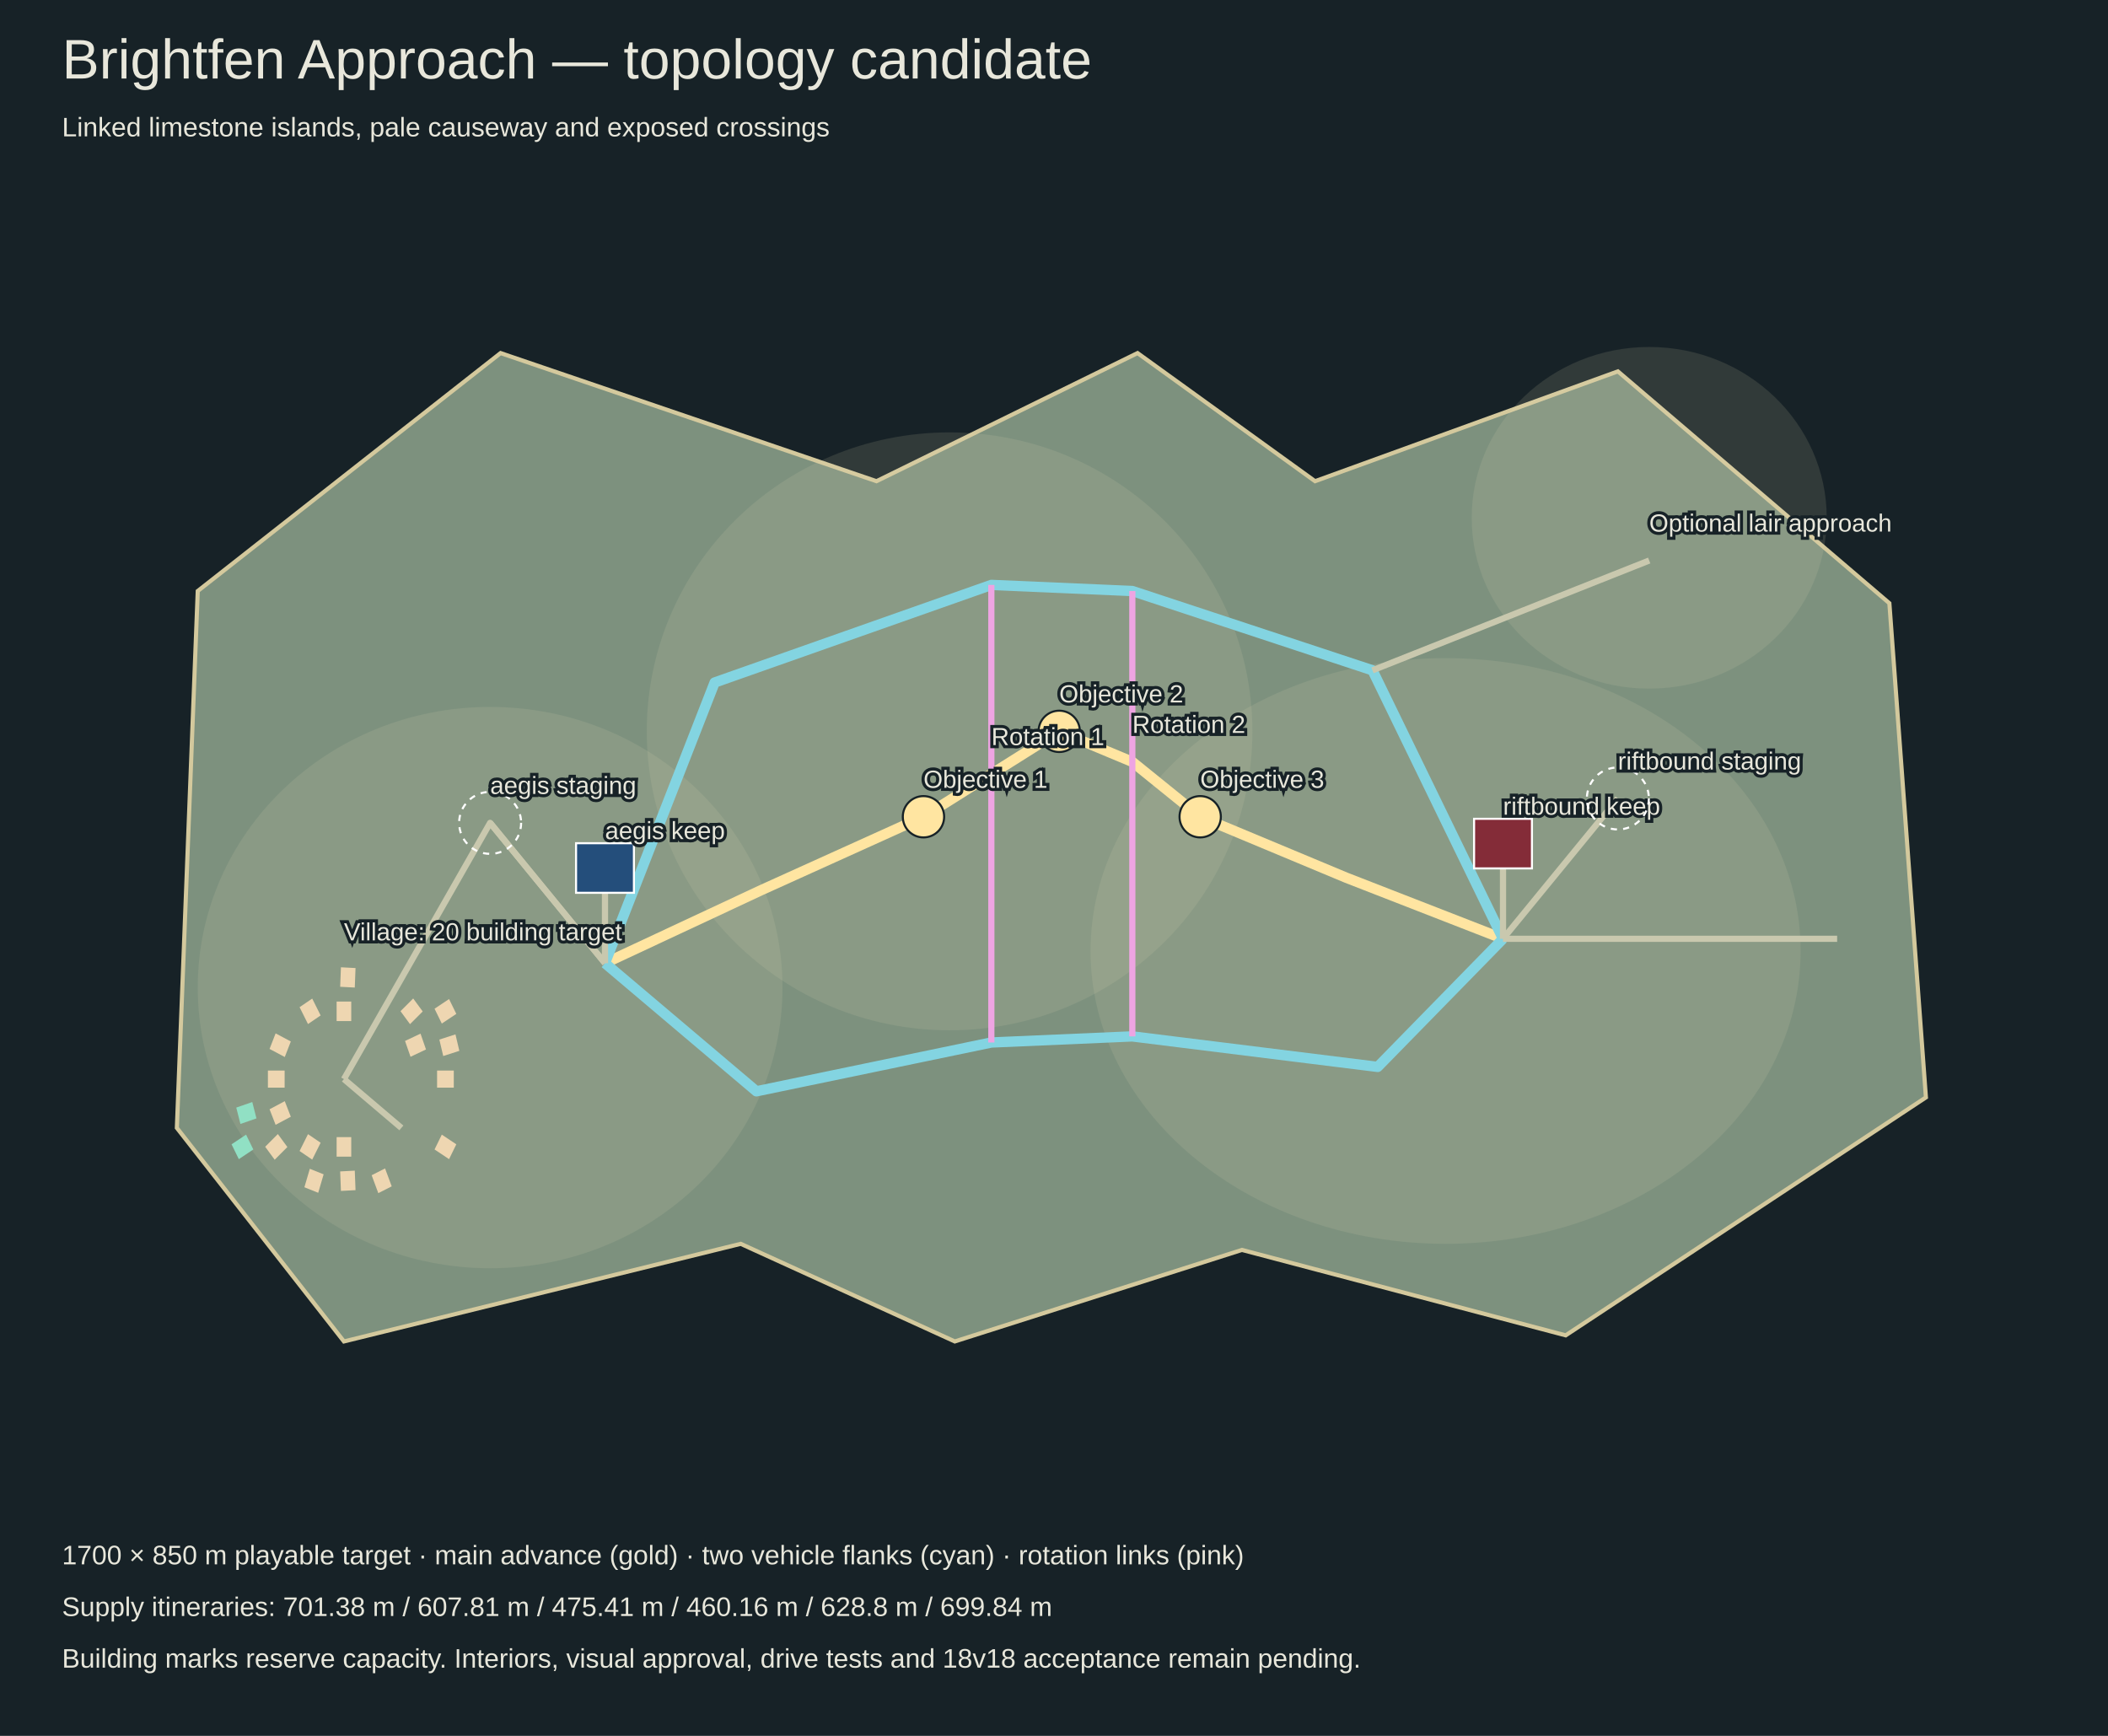
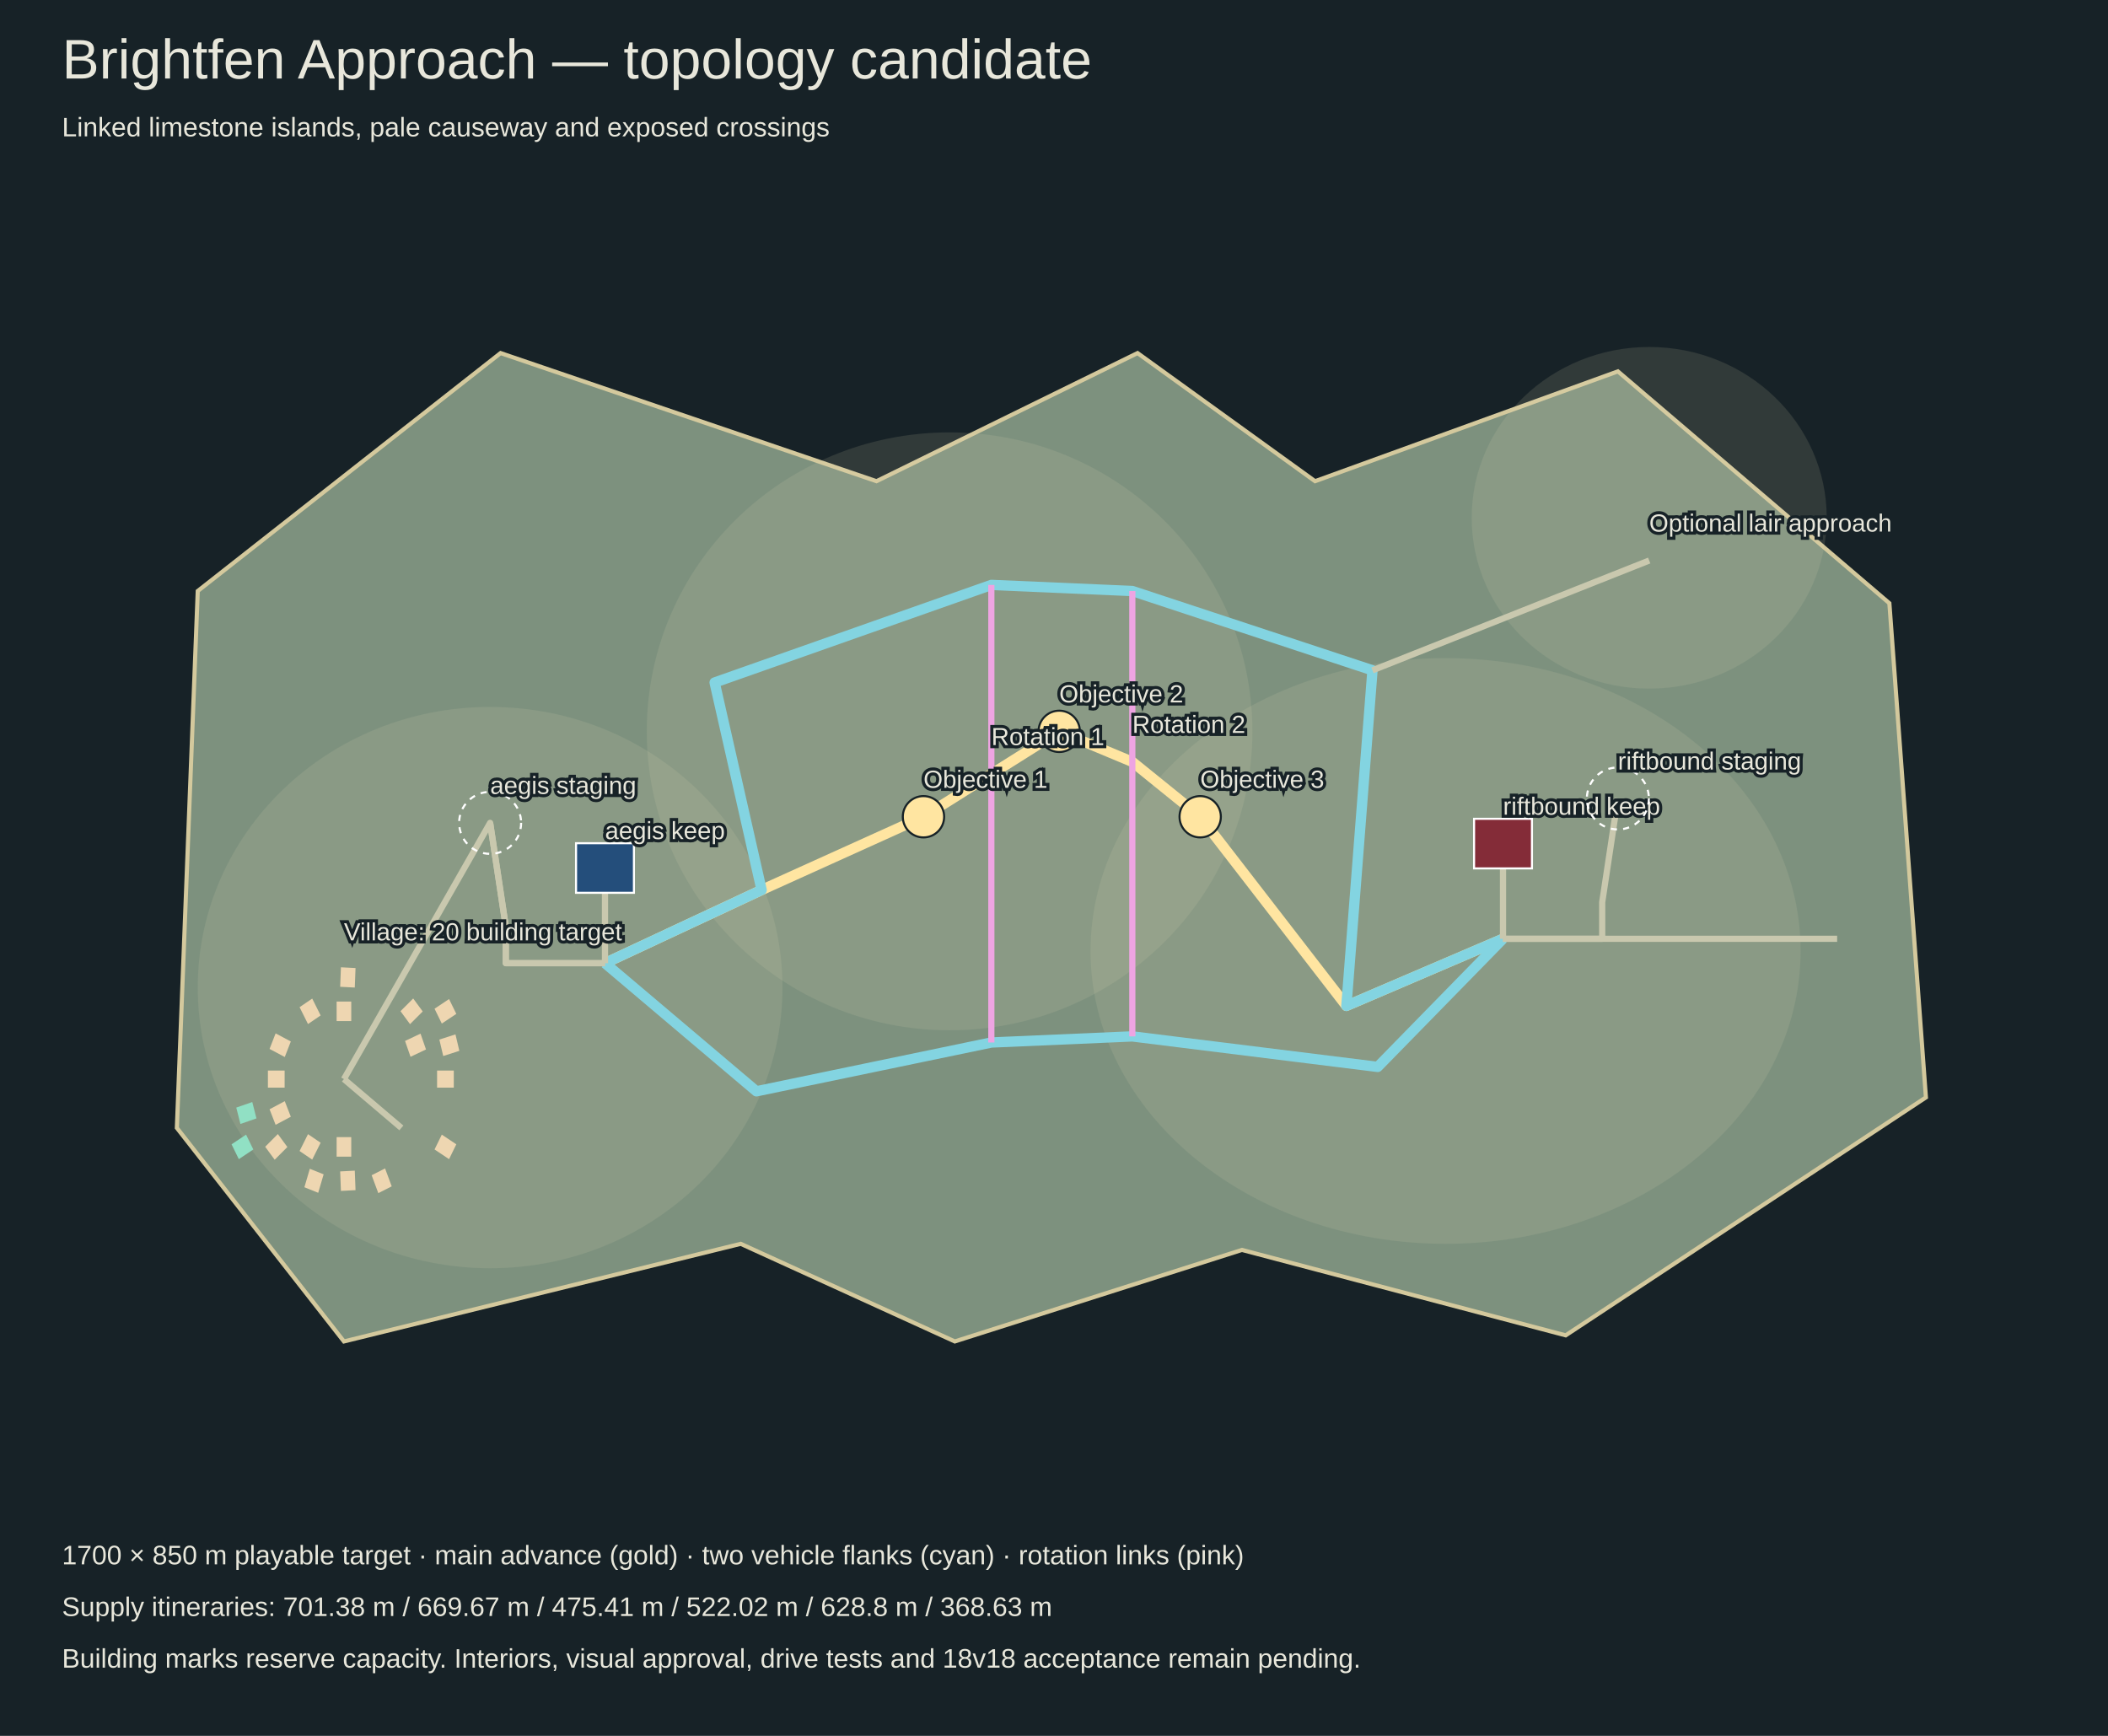
<svg xmlns="http://www.w3.org/2000/svg" width="1020" height="840" viewBox="0 0 1020 840">
  <style>text{font-family:Segoe UI,Arial;fill:#e8e7db}.label{font-size:12px;paint-order:stroke;stroke:#172227;stroke-width:3px}.title{font-size:27px}.note{font-size:13px}</style>
  <rect width="1020" height="840" fill="#172227" />
  <text x="30" y="38" class="title">Brightfen Approach — topology candidate</text>
  <text x="30" y="66" class="note">Linked limestone islands, pale causeway and exposed crossings</text>
  <polygon points="85.579,545.81 166.421,649.143 358.421,601.905 462,649.143 600.947,604.857 757.579,646.19 931.895,531.048 914.211,291.905 782.842,179.714 636.316,232.857 550.421,170.857 424.105,232.857 242.211,170.857 95.684,286" fill="#7d917e" stroke="#d4c99d" stroke-width="2" />
  <ellipse cx="237.158" cy="477.905" rx="141.474" ry="135.81" fill="#ddd6b1" opacity=".13" />
  <ellipse cx="459.474" cy="353.905" rx="146.526" ry="144.667" fill="#ddd6b1" opacity=".13" />
  <ellipse cx="699.474" cy="460.19" rx="171.789" ry="141.714" fill="#ddd6b1" opacity=".13" />
  <ellipse cx="798" cy="250.571" rx="85.895" ry="82.667" fill="#ddd6b1" opacity=".13" />
-   <polyline points="292.737,466.095 368.526,430.667 446.842,395.238 479.684,374.571 512.526,353.905 547.895,368.667 580.737,395.238 651.474,424.762 727.263,454.286" fill="none" stroke="#ffe5a1" stroke-width="5" stroke-linejoin="round" />
-   <polyline points="292.737,466.095 345.789,330.286 479.684,283.048 547.895,286 664.105,324.381 727.263,454.286" fill="none" stroke="#83d4e1" stroke-width="5" stroke-linejoin="round" />
+   <polyline points="292.737,466.095 368.526,430.667 446.842,395.238 479.684,374.571 512.526,353.905 547.895,368.667 580.737,395.238 651.474,486.762 727.263,454.286" fill="none" stroke="#ffe5a1" stroke-width="5" stroke-linejoin="round" />
+   <polyline points="292.737,466.095 368.526,430.667 345.789,330.286 479.684,283.048 547.895,286 664.105,324.381 651.474,486.762 727.263,454.286" fill="none" stroke="#83d4e1" stroke-width="5" stroke-linejoin="round" />
  <polyline points="292.737,466.095 366,528.095 479.684,504.476 547.895,501.524 666.632,516.286 727.263,454.286" fill="none" stroke="#83d4e1" stroke-width="5" stroke-linejoin="round" />
  <polyline points="479.684,283.048 479.684,374.571 479.684,504.476" fill="none" stroke="#eea4e2" stroke-width="3" stroke-linejoin="round" />
  <polyline points="547.895,286 547.895,368.667 547.895,501.524" fill="none" stroke="#eea4e2" stroke-width="3" stroke-linejoin="round" />
  <polyline points="292.737,466.095 292.737,428.246 292.737,420.038" fill="none" stroke="#c9c8ae" stroke-width="3" stroke-linejoin="round" />
  <polyline points="727.263,454.286 727.263,416.436 727.263,408.229" fill="none" stroke="#c9c8ae" stroke-width="3" stroke-linejoin="round" />
-   <polyline points="237.158,398.19 292.737,466.095" fill="none" stroke="#c9c8ae" stroke-width="3" stroke-linejoin="round" />
-   <polyline points="782.842,386.381 727.263,454.286" fill="none" stroke="#c9c8ae" stroke-width="3" stroke-linejoin="round" />
-   <polyline points="166.421,522.19 237.158,398.19 292.737,466.095" fill="none" stroke="#c9c8ae" stroke-width="3" stroke-linejoin="round" />
+   <polyline points="237.158,398.19 244.737,448.381 244.737,466.095 292.737,466.095" fill="none" stroke="#c9c8ae" stroke-width="3" stroke-linejoin="round" />
+   <polyline points="782.842,386.381 775.263,436.571 775.263,454.286 727.263,454.286" fill="none" stroke="#c9c8ae" stroke-width="3" stroke-linejoin="round" />
+   <polyline points="166.421,522.19 237.158,398.19 244.737,448.381 244.737,466.095 292.737,466.095" fill="none" stroke="#c9c8ae" stroke-width="3" stroke-linejoin="round" />
  <polyline points="664.105,324.381 798,271.238" fill="none" stroke="#c9c8ae" stroke-width="3" stroke-linejoin="round" />
  <polyline points="727.263,454.286 888.947,454.286" fill="none" stroke="#c9c8ae" stroke-width="3" stroke-linejoin="round" />
  <polyline points="166.421,522.19 194.211,545.81" fill="none" stroke="#c9c8ae" stroke-width="3" stroke-linejoin="round" />
  <rect x="278.737" y="408.038" width="28" height="24" fill="#244e7b" stroke="#fff" />
  <text x="292.737" y="406.038" class="label">aegis keep</text>
  <rect x="713.263" y="396.229" width="28" height="24" fill="#842c38" stroke="#fff" />
  <text x="727.263" y="394.229" class="label">riftbound keep</text>
  <circle cx="446.842" cy="395.238" r="10" fill="#ffe5a1" stroke="#172227" />
  <text x="446.842" y="381.238" class="label">Objective 1</text>
  <circle cx="512.526" cy="353.905" r="10" fill="#ffe5a1" stroke="#172227" />
  <text x="512.526" y="339.905" class="label">Objective 2</text>
  <circle cx="580.737" cy="395.238" r="10" fill="#ffe5a1" stroke="#172227" />
  <text x="580.737" y="381.238" class="label">Objective 3</text>
  <circle cx="237.158" cy="398.19" r="15" fill="none" stroke="#fff" stroke-dasharray="3 3" />
  <text x="237.158" y="384.19" class="label">aegis staging</text>
  <circle cx="782.842" cy="386.381" r="15" fill="none" stroke="#fff" stroke-dasharray="3 3" />
  <text x="782.842" y="372.381" class="label">riftbound staging</text>
  <polygon points="124.087,541.209 116.337,543.901 114.322,535.977 122.071,533.285" fill="#91e0c4" />
  <polygon points="122.574,556.239 115.555,560.927 112.045,553.75 119.064,549.062" fill="#91e0c4" />
  <polygon points="139.051,555.058 132.913,561.207 128.309,554.931 134.447,548.782" fill="#eed6b1" />
  <polygon points="156.604,568.273 153.976,577.208 147.286,574.52 149.915,565.586" fill="#eed6b1" />
  <polygon points="171.667,566.492 172.031,575.93 164.964,576.302 164.601,566.864" fill="#eed6b1" />
  <polygon points="186.322,565.418 189.54,574.086 183.05,577.375 179.833,568.708" fill="#eed6b1" />
  <polygon points="211.491,518.057 219.575,518.057 219.575,526.324 211.491,526.324" fill="#eed6b1" />
  <polygon points="140.719,540.398 133.36,544.311 130.431,536.787 137.789,532.874" fill="#eed6b1" />
  <polygon points="162.884,494.11 162.884,484.662 169.958,484.662 169.958,494.11" fill="#eed6b1" />
  <polygon points="169.958,550.271 169.958,559.719 162.884,559.719 162.884,550.271" fill="#eed6b1" />
  <polygon points="137.789,511.507 130.431,507.594 133.36,500.07 140.719,503.983" fill="#eed6b1" />
  <polygon points="195.982,503.732 203.475,500.184 206.131,507.845 198.639,511.393" fill="#eed6b1" />
  <polygon points="155.142,552.996 151.069,561.158 144.959,556.993 149.032,548.832" fill="#eed6b1" />
  <polygon points="149.032,495.549 144.959,487.388 151.069,483.223 155.142,491.384" fill="#eed6b1" />
  <polygon points="213.778,549.062 220.797,553.75 217.287,560.927 210.268,556.239" fill="#eed6b1" />
  <polygon points="137.722,526.324 129.638,526.324 129.638,518.057 137.722,518.057" fill="#eed6b1" />
  <polygon points="164.601,477.517 164.964,468.079 172.031,468.451 171.667,477.889" fill="#eed6b1" />
  <polygon points="193.791,489.323 199.929,483.174 204.533,489.45 198.395,495.599" fill="#eed6b1" />
  <polygon points="210.268,488.142 217.287,483.454 220.797,490.631 213.778,495.319" fill="#eed6b1" />
  <polygon points="212.592,503.056 220.386,500.55 222.263,508.52 214.468,511.027" fill="#eed6b1" />
  <text x="166.421" y="455.048" class="label">Village: 20 building target</text>
  <text x="798" y="257.238" class="label">Optional lair approach</text>
  <text x="479.684" y="360.571" class="label">Rotation 1</text>
  <text x="547.895" y="354.667" class="label">Rotation 2</text>
  <text x="30" y="757" class="note">1700 × 850 m playable target · main advance (gold) · two vehicle flanks (cyan) · rotation links (pink)</text>
-   <text x="30" y="782" class="note">Supply itineraries: 701.38 m / 607.81 m / 475.41 m / 460.16 m / 628.8 m / 699.84 m</text>
+   <text x="30" y="782" class="note">Supply itineraries: 701.38 m / 669.67 m / 475.41 m / 522.02 m / 628.8 m / 368.63 m</text>
  <text x="30" y="807" class="note">Building marks reserve capacity. Interiors, visual approval, drive tests and 18v18 acceptance remain pending.</text>
</svg>
